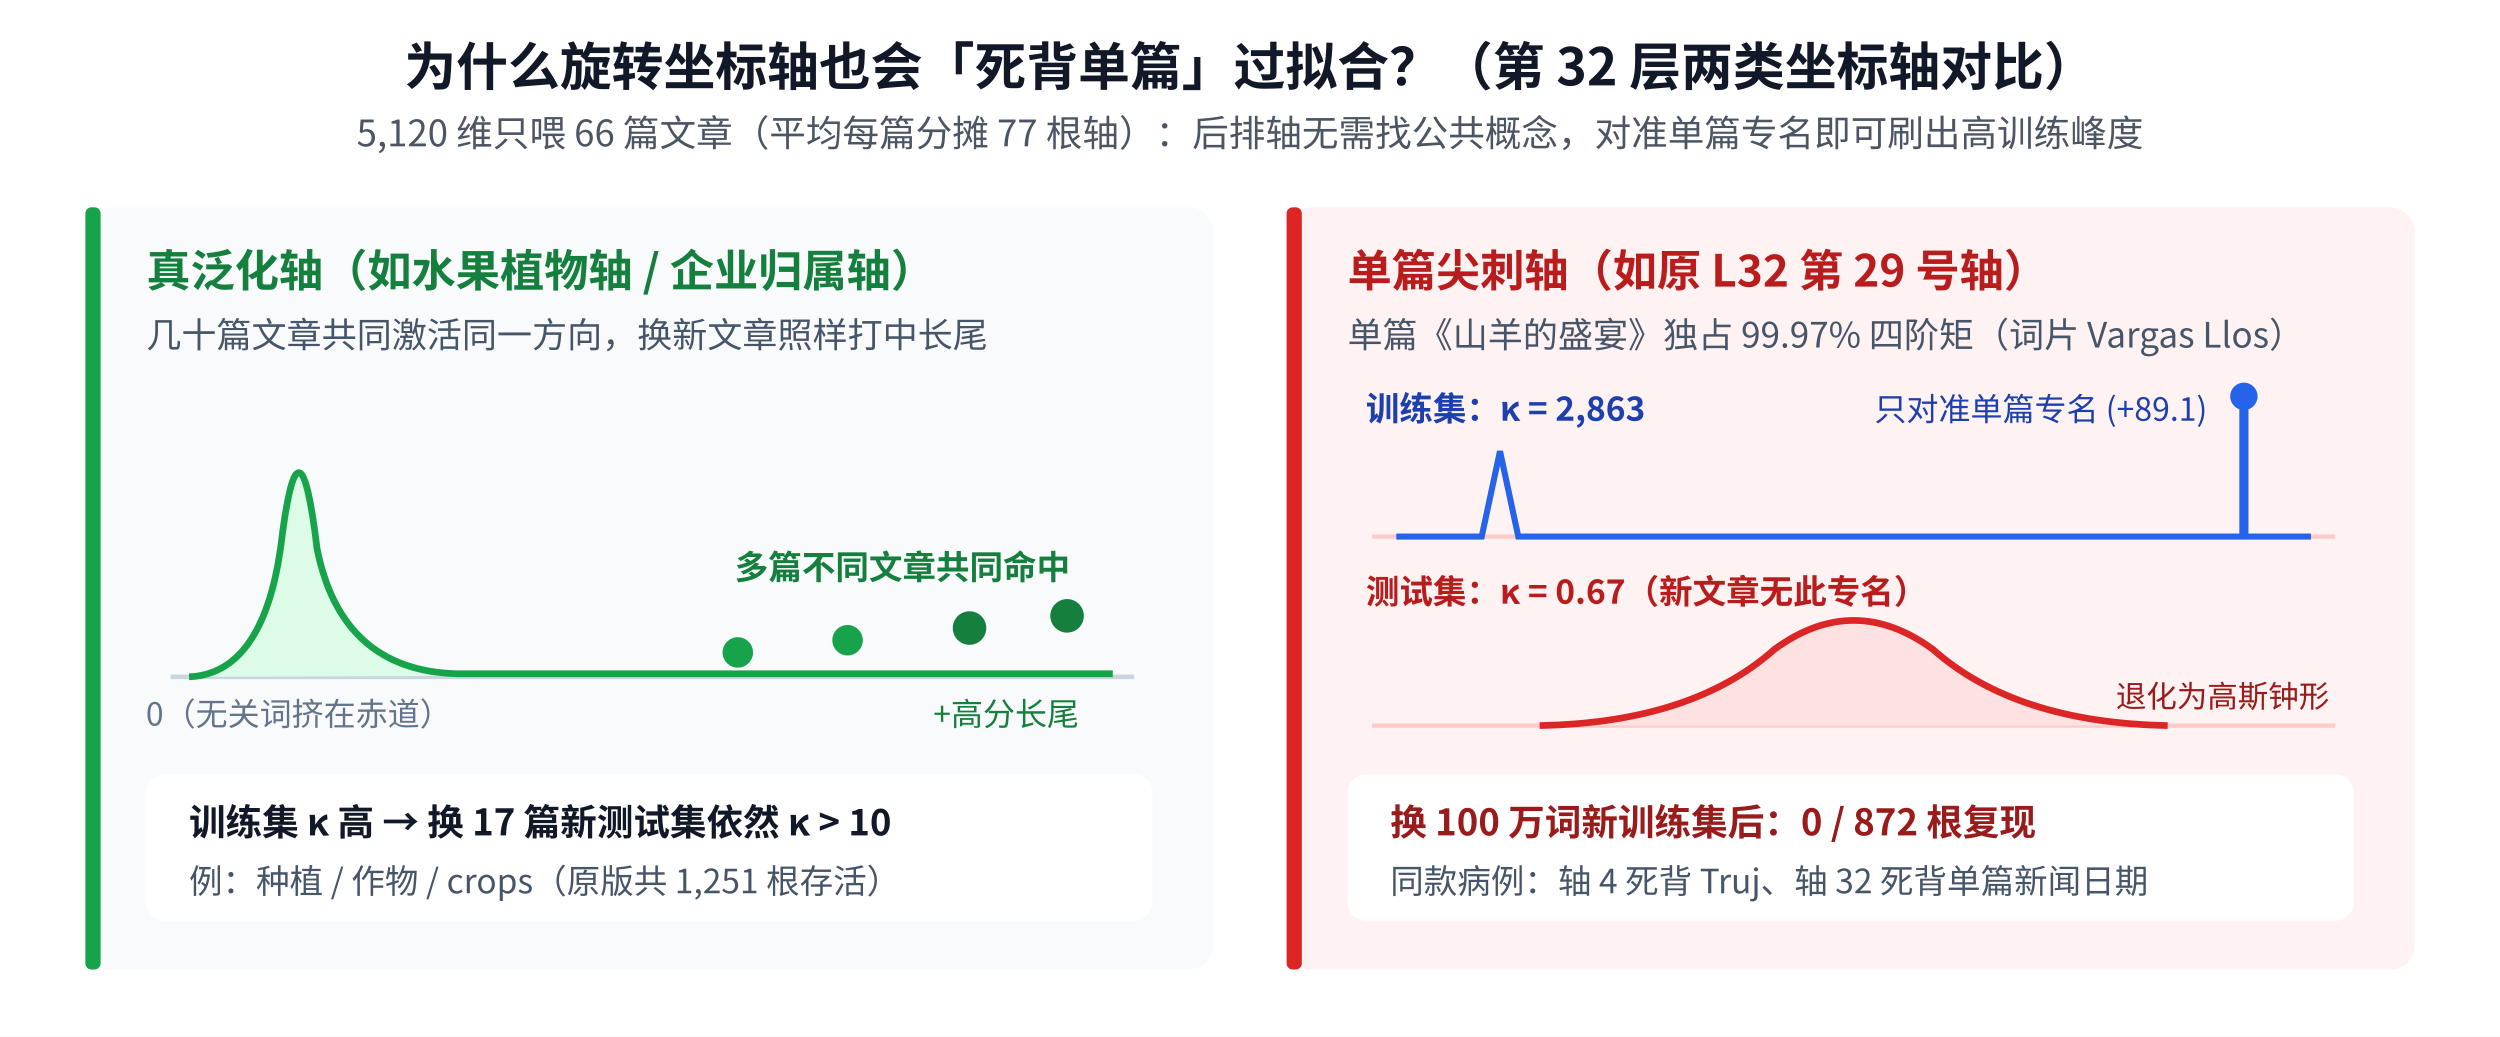
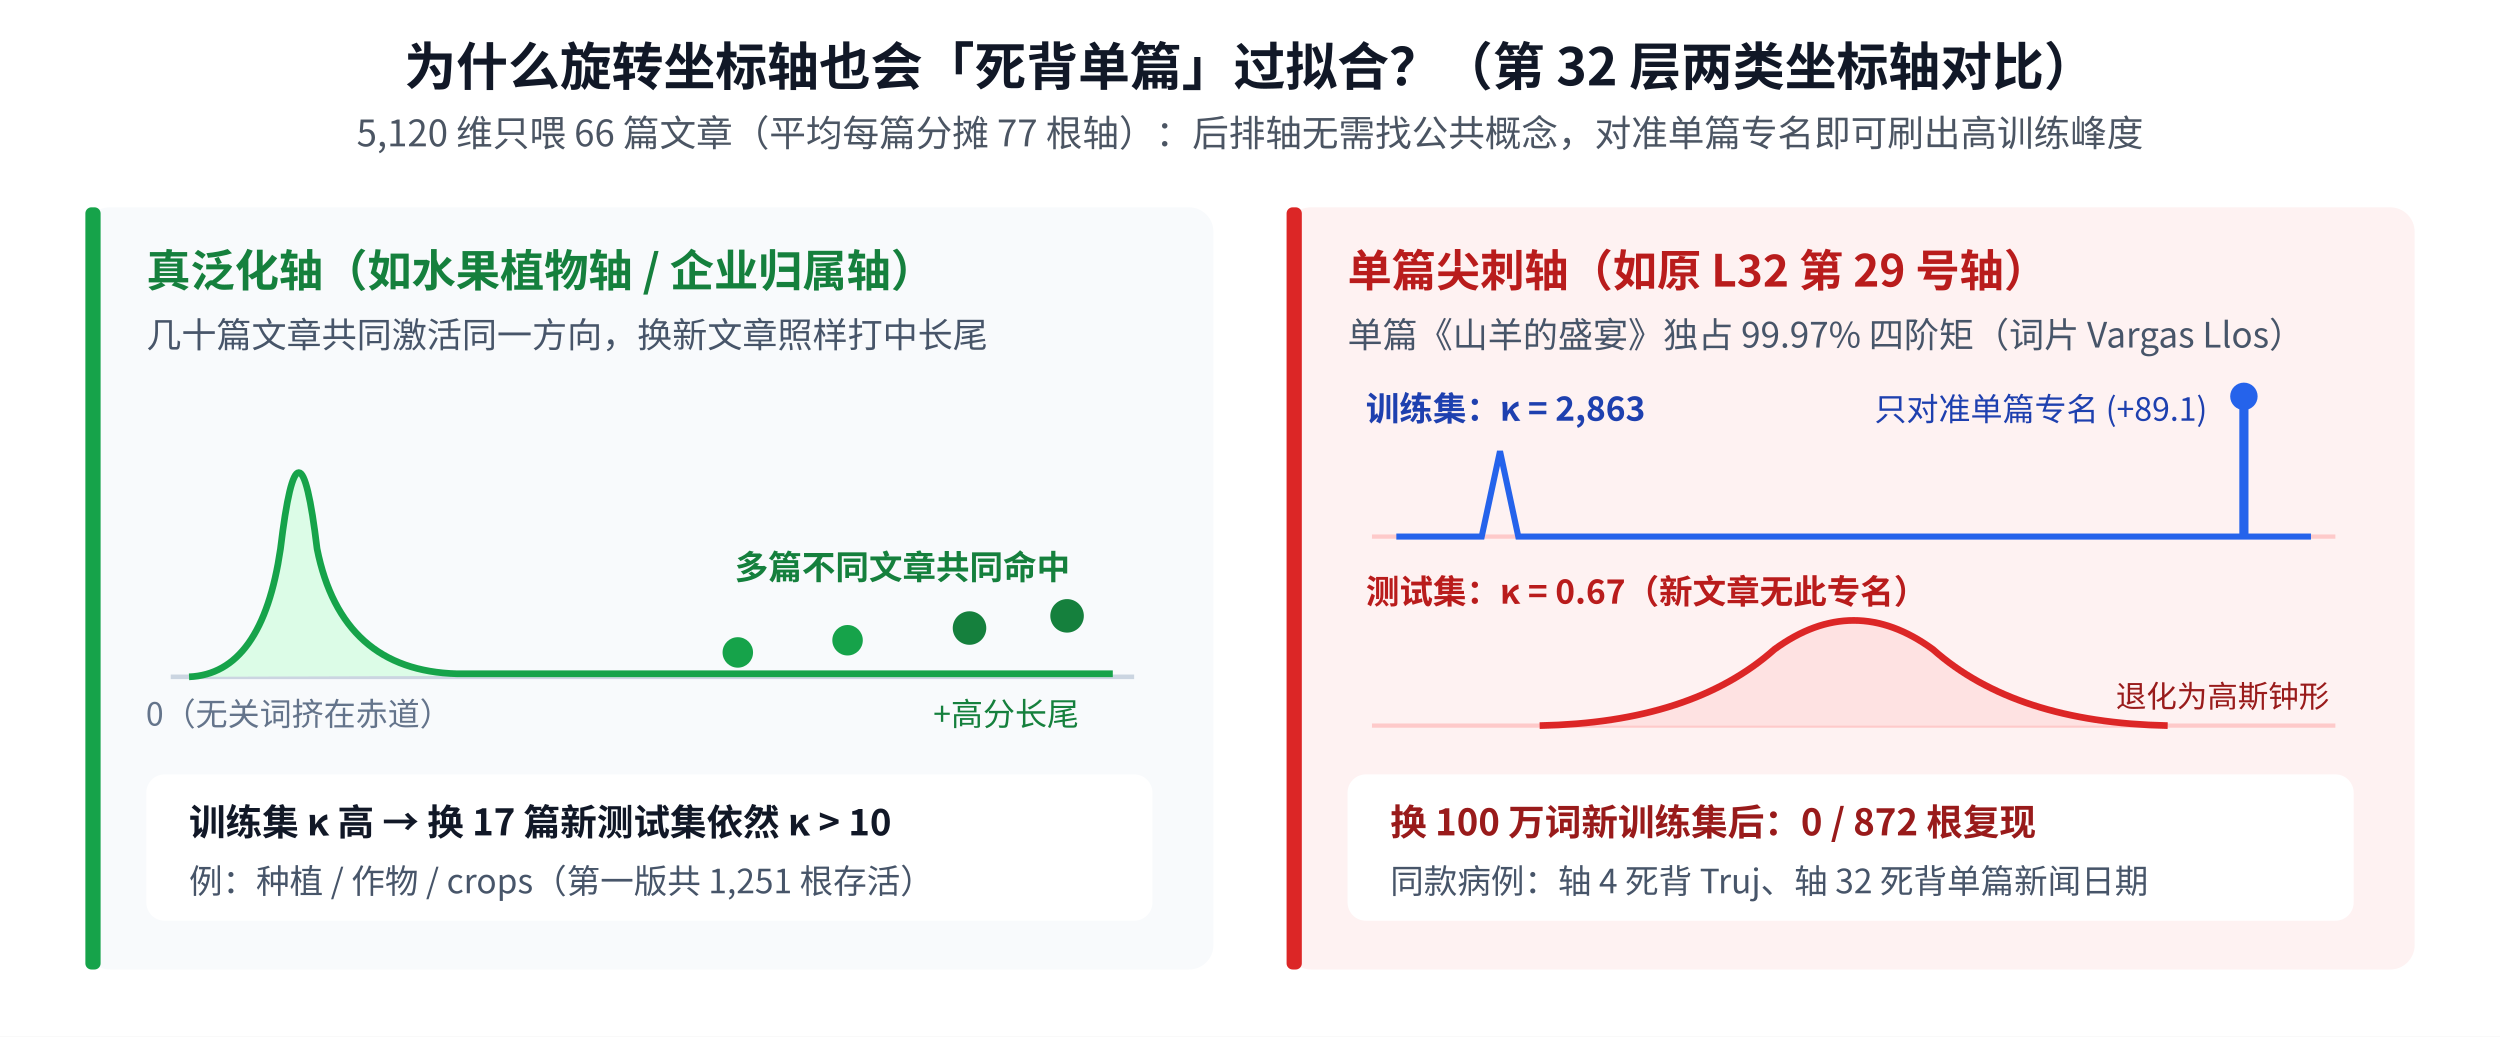
<svg xmlns="http://www.w3.org/2000/svg" viewBox="0 0 820 340" width="820" height="340" style="background-color:#ffffff;font-family:'WenQuanYi Micro Hei','Noto Sans CJK SC',sans-serif;">
  <rect width="820" height="340" fill="#ffffff" />
  <text x="410" y="28" text-anchor="middle" font-size="17" font-weight="bold" fill="#111827">为什么旋转坐标轴也会「死背单篇」过拟合？（第 32 层两类坐标轴对比）</text>
  <text x="410" y="48" text-anchor="middle" font-size="12" fill="#4b5563">5,120 维只喂 66 篇文章（平均每篇分摊 77 根轴）：后排轴无需找公共概念，对准单篇专名即可刷出高训练峰度</text>
  <rect x="28" y="68" width="370" height="250" rx="8" fill="#f8fafc" />
  <rect x="28" y="68" width="5" height="250" rx="2" fill="#16a34a" />
  <text x="48" y="94" font-size="14.5" font-weight="bold" fill="#15803d">真泛化轴（如水果植物轴 / 企业归属轴）</text>
  <text x="48" y="114" font-size="11.5" fill="#475569">几十篇文章共同激活同一方向，换新文章照样打中长尾</text>
  <line x1="56" y1="222" x2="372" y2="222" stroke="#cbd5e1" stroke-width="1.5" />
  <text x="98" y="238" text-anchor="middle" font-size="10.5" fill="#64748b">0（无关词挤在赤道）</text>
  <text x="330" y="238" text-anchor="middle" font-size="10.5" fill="#15803d">+高分长尾</text>
  <path d="M 62,222 Q 86,221 92,180 Q 98,130 104,180 Q 112,220 150,221 L 365,221" fill="#dcfce7" stroke="#16a34a" stroke-width="2.2" />
  <circle cx="242" cy="214" r="5" fill="#16a34a" />
  <circle cx="278" cy="210" r="5" fill="#16a34a" />
  <circle cx="318" cy="206" r="5.5" fill="#15803d" />
  <circle cx="350" cy="202" r="5.5" fill="#15803d" />
  <text x="296" y="190" text-anchor="middle" font-size="11" font-weight="bold" fill="#15803d">多篇不同文章共同命中</text>
  <rect x="48" y="254" width="330" height="48" rx="6" fill="#ffffff" />
  <text x="62" y="274" font-size="12" font-weight="bold" fill="#111827">训练集 κ 高  →  换 17 篇新测试集依然 κ &gt; 10</text>
-   <text x="62" y="293" font-size="11" fill="#475569">例：种植 / 作物 / crops（原版共 1,251 根存活）</text>
+   <text x="62" y="293" font-size="11" fill="#475569">例：种植 / 作物 / crops（第一版共 1,251 根存活）</text>
  <rect x="422" y="68" width="370" height="250" rx="8" fill="#fef2f2" />
  <rect x="422" y="68" width="5" height="250" rx="2" fill="#dc2626" />
  <text x="442" y="94" font-size="14.5" font-weight="bold" fill="#b91c1c">单篇尖刺轴（如原 L32 第 29 号轴）</text>
  <text x="442" y="114" font-size="11.5" fill="#475569">单篇《山羊的盛宴》独占 99.97% 四阶矩（词片 Vargas Llos）</text>
  <text x="448" y="138" font-size="11" font-weight="bold" fill="#1e40af">训练集：κ = 2,863</text>
  <line x1="450" y1="176" x2="766" y2="176" stroke="#fecaca" stroke-width="1.4" />
  <path d="M 458,176 L 486,176 L 492,148 L 498,176 L 758,176" fill="none" stroke="#2563eb" stroke-width="2" />
  <line x1="736" y1="176" x2="736" y2="132" stroke="#2563eb" stroke-width="3" />
  <circle cx="736" cy="130" r="4.5" fill="#2563eb" />
  <text x="724" y="138" text-anchor="end" font-size="10.5" fill="#1e40af">只对准单篇专名 (+89.1)</text>
  <text x="448" y="198" font-size="11" font-weight="bold" fill="#b91c1c">测试集：κ = 0.67（新文章无此专名）</text>
  <line x1="450" y1="238" x2="766" y2="238" stroke="#fecaca" stroke-width="1.4" />
  <path d="M 505,238 Q 555,237 582,213 Q 608,194 634,213 Q 661,237 711,238" fill="#fee2e2" stroke="#dc2626" stroke-width="2.2" />
  <text x="764" y="232" text-anchor="end" font-size="10" fill="#991b1b">退化为高斯钟形</text>
  <rect x="442" y="254" width="330" height="48" rx="6" fill="#ffffff" />
  <text x="456" y="274" font-size="12" font-weight="bold" fill="#991b1b">换 100 万词新训练集后：0 / 872 根复现</text>
  <text x="456" y="293" font-size="11" fill="#475569">同款病例：轴 4 死背 Truj、轴 32 死背单篇新闻日期</text>
</svg>
